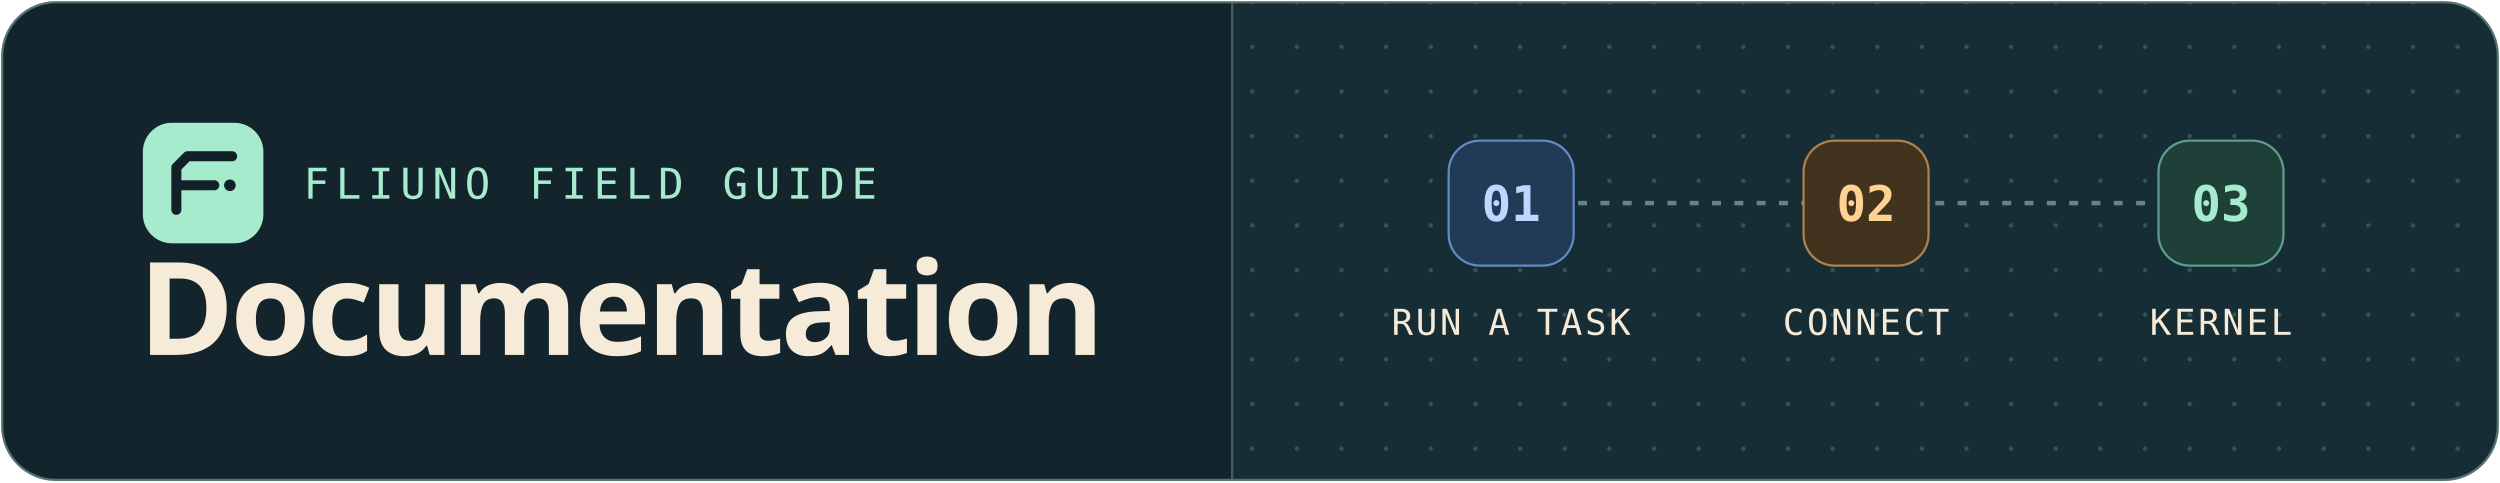
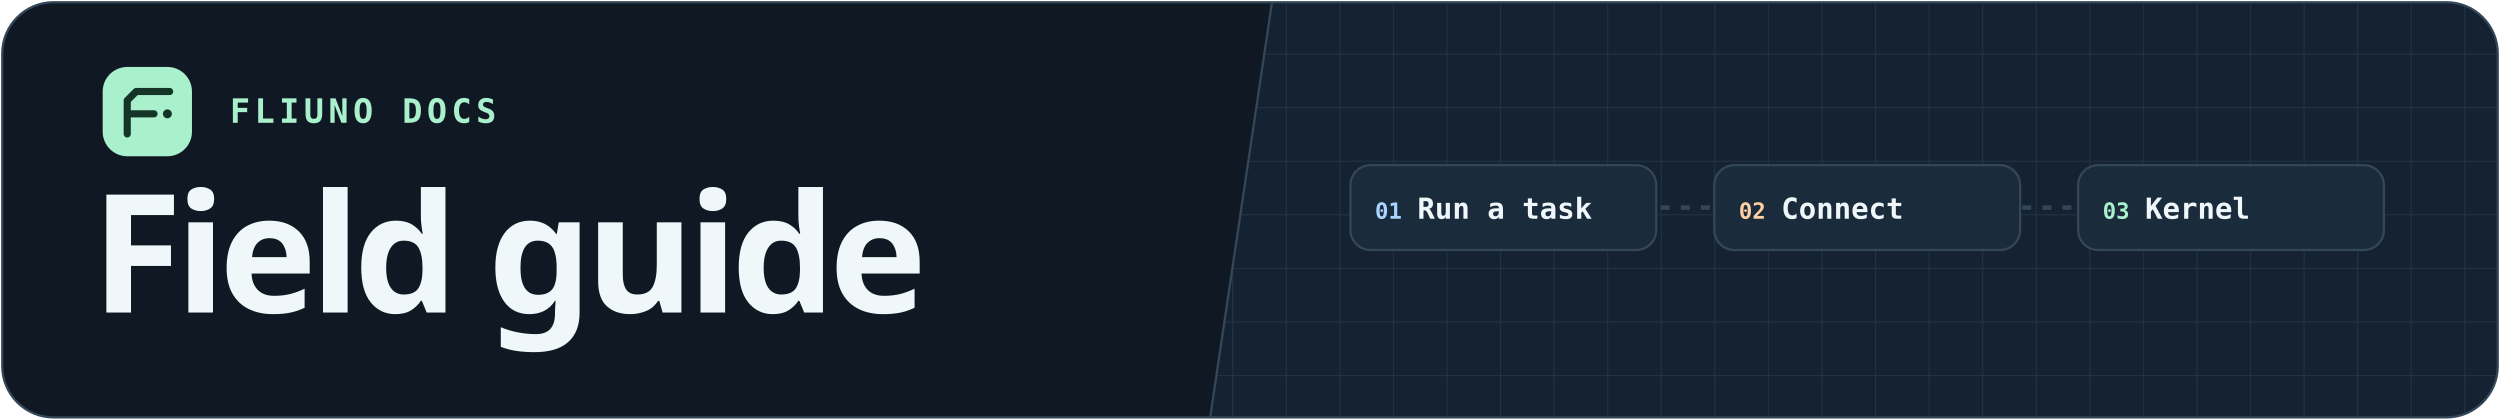
- <svg xmlns="http://www.w3.org/2000/svg" width="1120" height="216" viewBox="0 0 1120 216" role="img" aria-labelledby="title desc">
+ <svg xmlns="http://www.w3.org/2000/svg" width="1120" height="188" viewBox="0 0 1120 188" role="img" aria-labelledby="title desc">
  <defs>
-     <pattern id="dots" width="20" height="20" patternUnits="userSpaceOnUse">
-       <circle cx="1" cy="1" r="1" fill="#6f9a91" opacity=".34" />
+     <clipPath id="frame">
+       <rect x="1" y="1" width="1118" height="186" rx="23" />
+     </clipPath>
+     <pattern id="grid" width="24" height="24" patternUnits="userSpaceOnUse">
+       <path d="M24 0H0v24" fill="none" stroke="#344759" stroke-opacity=".44" />
    </pattern>
-     <clipPath id="edge">
-       <rect x="1" y="1" width="1118" height="214" rx="24" />
-     </clipPath>
  </defs>
-   <g clip-path="url(#edge)">
-     <path fill="#14242d" d="M0 0h1120v216H0z" />
-     <path fill="#172d35" d="M552 0h568v216H552z" />
-     <path fill="url(#dots)" d="M552 0h568v216H552z" />
-     <path d="M552 0v216" stroke="#44605e" />
-     <g transform="translate(64 55)">
-       <rect width="54" height="54" rx="13" fill="#a6ebce" />
-       <path d="M15 39V20l5-5h20M15 28h17" fill="none" stroke="#112127" stroke-width="4.5" stroke-linecap="round" stroke-linejoin="round" />
-       <circle cx="39" cy="28" r="2.6" fill="#112127" />
+   <g clip-path="url(#frame)" fill="#eff7fb" font-family="system-ui, 'Segoe UI', sans-serif">
+     <rect x="0" y="0" width="1120" height="188" rx="23" fill="#101923" />
+     <path fill="#152231" d="M570 0h550v188H542Z" />
+     <path fill="url(#grid)" d="M570 0h550v188H542Z" />
+     <path d="M570 0l-28 188" stroke="#344759" />
+     <g transform="translate(46 30)">
+       <rect x="0" y="0" width="40" height="40" rx="11" fill="#a9f0cd" />
+       <path d="M11 30V15l4-4h15M11 21h12" fill="none" stroke="#153428" stroke-width="3.2" stroke-linecap="round" stroke-linejoin="round" />
+       <circle cx="29" cy="21" r="2" fill="#153428" />
    </g>
-     <text x="136" y="89" fill="#a6ebce" font-family="ui-monospace, 'Cascadia Mono', Consolas, monospace" font-size="19" letter-spacing="3">FLIUNO FIELD GUIDE</text>
-     <text x="62" y="159" fill="#f6ebd8" font-family="system-ui, 'Segoe UI', sans-serif" font-size="58" font-weight="700" letter-spacing="-1.7">Documentation</text>
-     <path d="M677 91h318" stroke="#648583" stroke-width="2" stroke-dasharray="4 6" />
-     <g text-anchor="middle" font-family="ui-monospace, 'Cascadia Mono', Consolas, monospace">
-       <rect x="649" y="63" width="56" height="56" rx="14" fill="#233a56" stroke="#608cc2" />
-       <rect x="808" y="63" width="56" height="56" rx="14" fill="#42331f" stroke="#ae824f" />
-       <rect x="967" y="63" width="56" height="56" rx="14" fill="#1e4038" stroke="#609d8a" />
-       <g font-size="22" font-weight="700">
-         <text x="677" y="99" fill="#bdd8ff">01</text>
-         <text x="836" y="99" fill="#ffd294">02</text>
-         <text x="995" y="99" fill="#a6ebce">03</text>
-       </g>
-       <g font-size="16" letter-spacing="1.2" fill="#f6ebd8">
-         <text x="677" y="150">RUN A TASK</text>
-         <text x="836" y="150">CONNECT</text>
-         <text x="995" y="150">KERNEL</text>
-       </g>
+     <text x="103" y="55" font-size="15" fill="#a9f0cd" font-weight="700" letter-spacing="2" font-family="ui-monospace, 'Cascadia Mono', Consolas, monospace">FLIUNO DOCS</text>
+     <text x="41" y="140" font-size="74" font-weight="750" letter-spacing="-3">Field guide</text>
+     <path d="M618 93h426" stroke="#344759" stroke-width="2" stroke-dasharray="4 5" />
+     <g transform="translate(605 74)" font-family="ui-monospace, 'Cascadia Mono', Consolas, monospace">
+       <rect x="0" y="0" width="137" height="38" rx="9" fill="#1a2b3b" stroke="#344759" />
+       <text x="11" y="24" font-size="10" fill="#acd4ff" font-weight="700">01</text>
+       <text x="30" y="24" font-size="13" font-weight="700">Run a task</text>
+     </g>
+     <g transform="translate(768 74)" font-family="ui-monospace, 'Cascadia Mono', Consolas, monospace">
+       <rect x="0" y="0" width="137" height="38" rx="9" fill="#1a2b3b" stroke="#344759" />
+       <text x="11" y="24" font-size="10" fill="#ffd0a2" font-weight="700">02</text>
+       <text x="30" y="24" font-size="13" font-weight="700">Connect</text>
+     </g>
+     <g transform="translate(931 74)" font-family="ui-monospace, 'Cascadia Mono', Consolas, monospace">
+       <rect x="0" y="0" width="137" height="38" rx="9" fill="#1a2b3b" stroke="#344759" />
+       <text x="11" y="24" font-size="10" fill="#a9f0cd" font-weight="700">03</text>
+       <text x="30" y="24" font-size="13" font-weight="700">Kernel</text>
    </g>
  </g>
-   <rect x="1" y="1" width="1118" height="214" rx="24" fill="none" stroke="#52736f" />
+   <rect x="1" y="1" width="1118" height="186" rx="23" fill="none" stroke="#344759" />
</svg>
